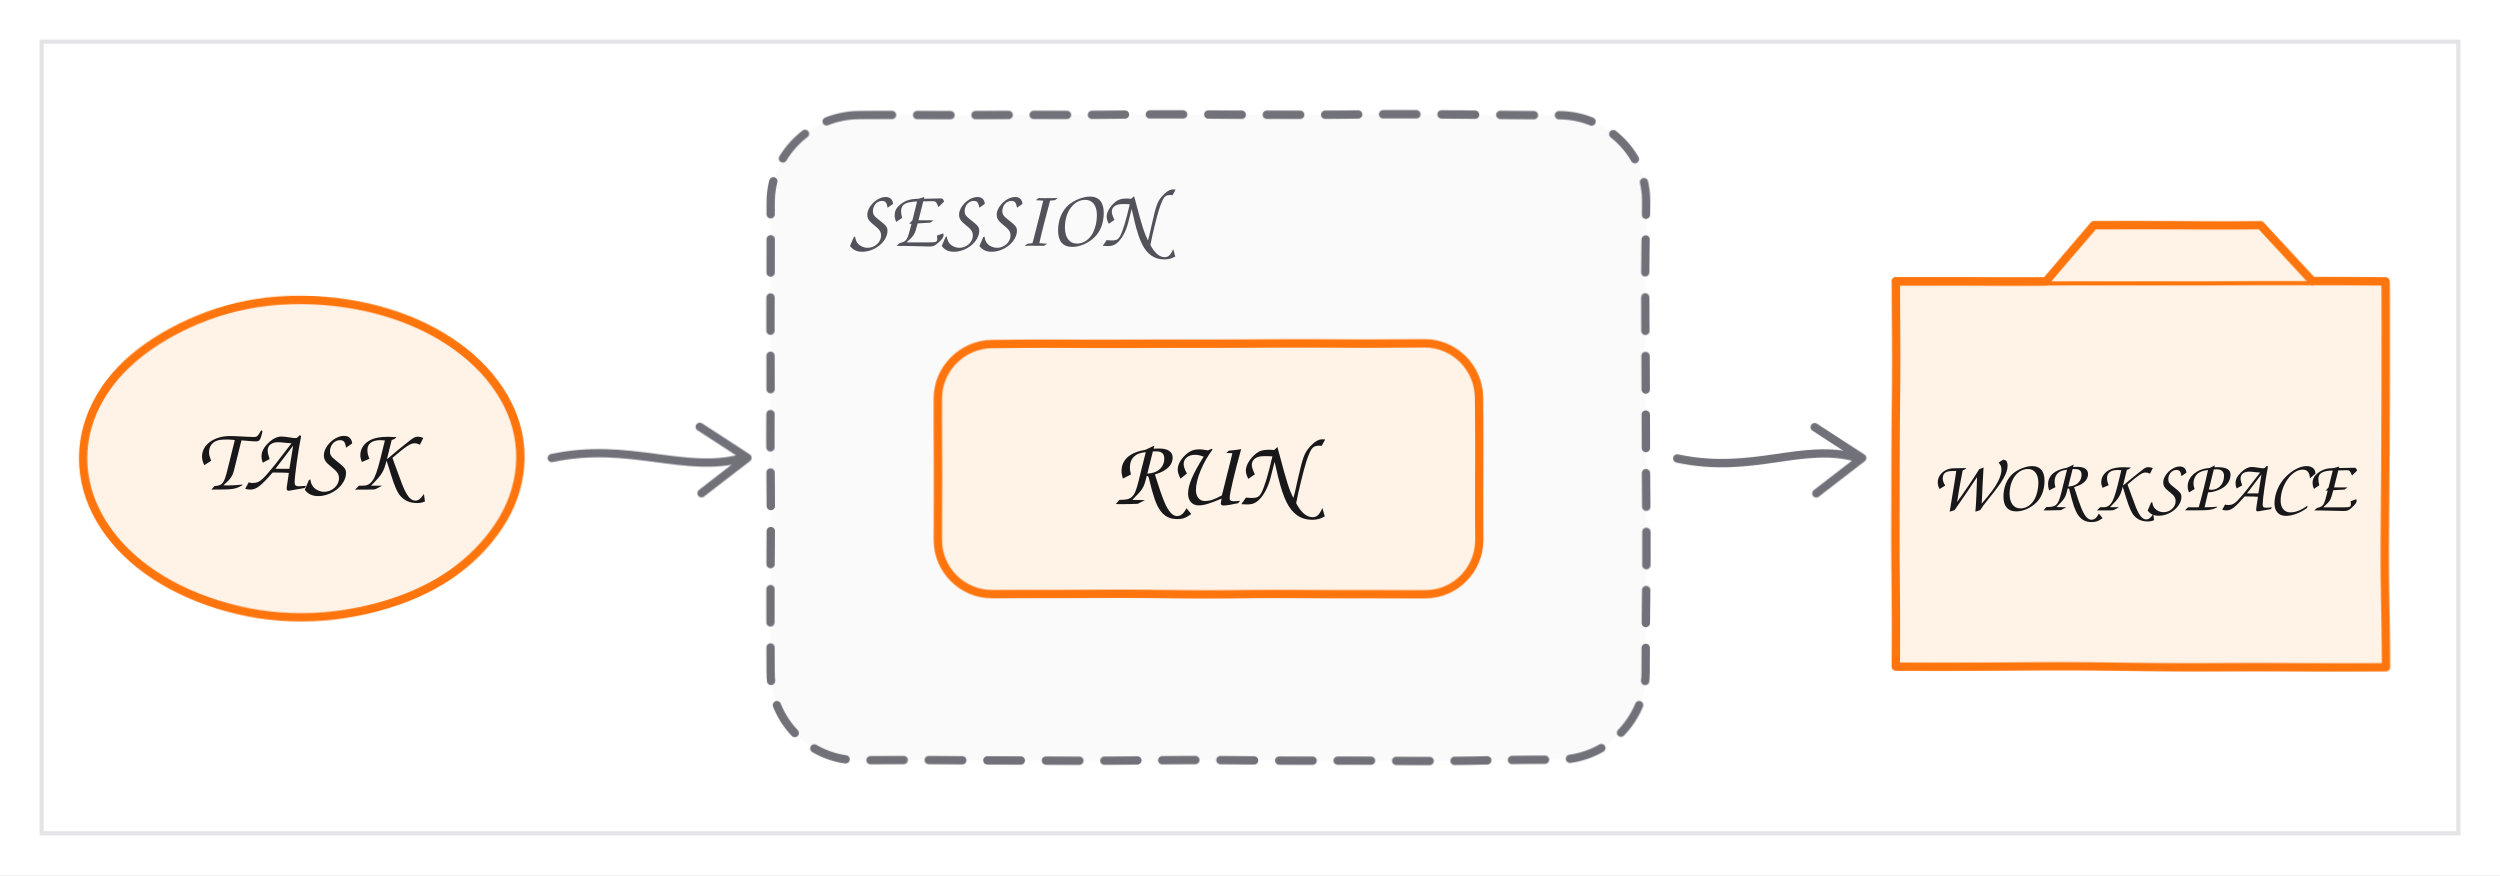
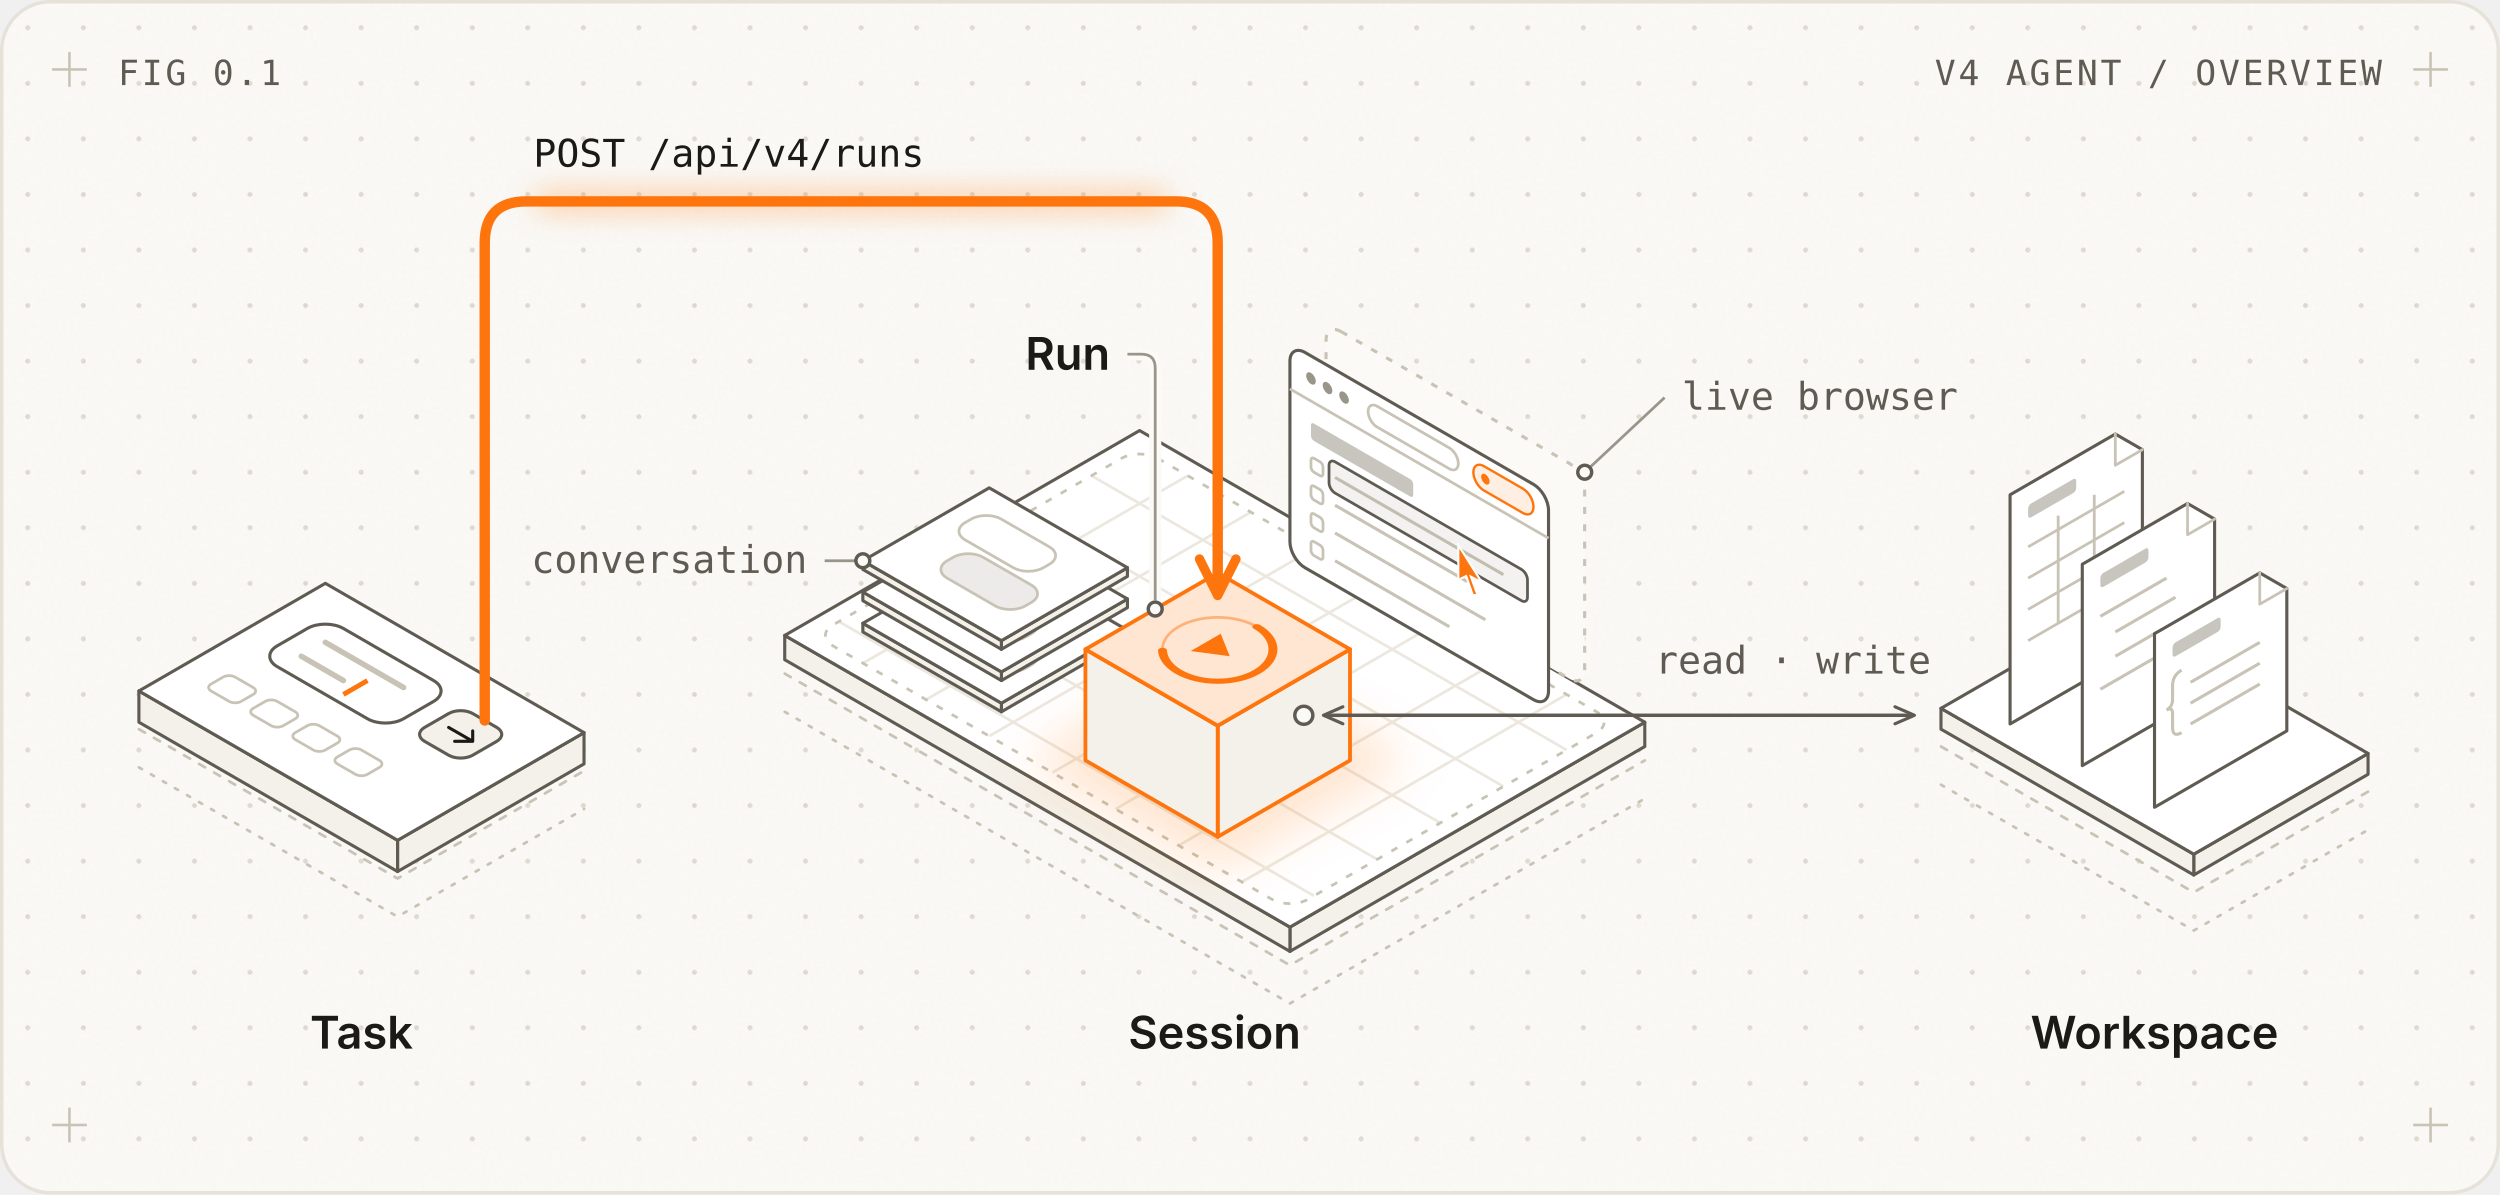
- <svg xmlns="http://www.w3.org/2000/svg" width="1200" height="420" viewBox="0 0 1200 420" role="img" aria-labelledby="title desc">
+ <svg xmlns="http://www.w3.org/2000/svg" viewBox="0 0 720 344" width="720" height="344" role="img" aria-labelledby="t d" fill="none">
+   <style>.s{font-family:Geist, Inter, -apple-system, BlinkMacSystemFont, 'Segoe UI', Helvetica, Arial, sans-serif}.m{font-family:'Geist Mono', ui-monospace, SFMono-Regular, Menlo, monospace}text{font-kerning:normal}@keyframes blink{0%,49%{stroke-opacity:1;fill-opacity:1}50%,100%{stroke-opacity:0;fill-opacity:0}}@keyframes cur{0%,100%{transform:translate(0,0)}40%,60%{transform:translate(-30px,9px)}}@media (prefers-reduced-motion:no-preference){.caret{animation:blink 1.1s step-end infinite}.live{animation:blink 1.6s step-end infinite}.cur{animation:cur 6s ease-in-out infinite}}@keyframes wr{0%,5.9%{transform:translate(385.5px,206.0px);fill-opacity:0;stroke-opacity:0}6.00%{transform:translate(385.5px,206.0px);fill-opacity:1;stroke-opacity:1}20.00%{transform:translate(545.0px,206.0px);fill-opacity:1;stroke-opacity:1}20.10%,100%{transform:translate(545.0px,206.0px);fill-opacity:0;stroke-opacity:0}}@media (prefers-reduced-motion:no-preference){.wr{animation:wr 12s linear infinite}}@keyframes rd{0%,27.9%{transform:translate(545.0px,206.0px);fill-opacity:0;stroke-opacity:0}28.00%{transform:translate(545.0px,206.0px);fill-opacity:1;stroke-opacity:1}42.00%{transform:translate(385.5px,206.0px);fill-opacity:1;stroke-opacity:1}42.10%,100%{transform:translate(385.5px,206.0px);fill-opacity:0;stroke-opacity:0}}@media (prefers-reduced-motion:no-preference){.rd{animation:rd 12s linear infinite}}@keyframes go{0%,75.9%{transform:translate(139.6px,207.5px);fill-opacity:0;stroke-opacity:0}76.00%{transform:translate(139.6px,207.5px);fill-opacity:1;stroke-opacity:1}80.43%{transform:translate(139.6px,58.0px);fill-opacity:1;stroke-opacity:1}86.68%{transform:translate(350.7px,58.0px);fill-opacity:1;stroke-opacity:1}90.00%{transform:translate(350.7px,170.0px);fill-opacity:1;stroke-opacity:1}90.10%,100%{transform:translate(350.7px,170.0px);fill-opacity:0;stroke-opacity:0}}@media (prefers-reduced-motion:no-preference){.go{animation:go 12s linear infinite}}@keyframes back{0%,49.9%{transform:translate(350.7px,170.0px);fill-opacity:0;stroke-opacity:0}50.00%{transform:translate(350.7px,170.0px);fill-opacity:1;stroke-opacity:1}53.79%{transform:translate(350.7px,58.0px);fill-opacity:1;stroke-opacity:1}60.94%{transform:translate(139.6px,58.0px);fill-opacity:1;stroke-opacity:1}66.00%{transform:translate(139.6px,207.5px);fill-opacity:1;stroke-opacity:1}66.10%,100%{transform:translate(139.6px,207.5px);fill-opacity:0;stroke-opacity:0}}@media (prefers-reduced-motion:no-preference){.back{animation:back 12s linear infinite}}@keyframes ring{0%{stroke-dasharray:30 82;stroke-opacity:1}49%,89.9%{stroke-dasharray:82 82;stroke-opacity:1}90%,94.9%{stroke-dasharray:30 82;stroke-opacity:0}95%{stroke-dasharray:22 82;stroke-opacity:1}100%{stroke-dasharray:30 82;stroke-opacity:1}}@keyframes bump2{0%,19.5%{transform:translate(0,0)}21.5%{transform:translate(0,-4px)}25%,100%{transform:translate(0,0)}}@keyframes bump0{0%,25%{transform:translate(0,0)}27%{transform:translate(0,-4px)}30%,100%{transform:translate(0,0)}}@media (prefers-reduced-motion:no-preference){.ring{animation:ring 12s linear infinite}.f2{animation:bump2 12s ease-out infinite}.f0{animation:bump0 12s ease-out infinite}}</style>
  <defs>
-     <filter id="rough">
-       <feTurbulence type="fractalNoise" baseFrequency=".01" numOctaves="2" seed="7" result="noise" />
-       <feDisplacementMap in="SourceGraphic" in2="noise" scale="1.4" />
+     <pattern id="dots" width="16" height="16" patternUnits="userSpaceOnUse">
+       <circle cx="8" cy="8" r="0.7" fill="#DDD8CD" />
+     </pattern>
+     <filter id="grain" x="0" y="0" width="100%" height="100%">
+       <feTurbulence type="fractalNoise" baseFrequency="0.9" numOctaves="2" seed="7" stitchTiles="stitch" />
+       <feColorMatrix values="0 0 0 0 0.5  0 0 0 0 0.5  0 0 0 0 0.5  0 0 0 0.05 0" />
+     </filter>
+     <clipPath id="card">
+       <rect x="0.5" y="0.5" width="719" height="343" rx="14" />
+     </clipPath>
+     <marker id="ah" viewBox="0 0 10 10" refX="8.5" refY="5" markerWidth="7" markerHeight="7" orient="auto-start-reverse">
+       <path d="M1 1.5 L9 5 L1 8.5" stroke="#5F5B53" stroke-width="1.3" fill="none" stroke-linecap="round" stroke-linejoin="round" />
+     </marker>
+     <marker id="ao" viewBox="0 0 10 10" refX="7" refY="5" markerWidth="5" markerHeight="5" orient="auto">
+       <path d="M1 1.5 L8 5 L1 8.5" stroke="#FE750E" stroke-width="1.8" fill="none" stroke-linecap="round" stroke-linejoin="round" />
+     </marker>
+     <filter id="glow" filterUnits="userSpaceOnUse" x="0" y="0" width="720" height="344">
+       <feGaussianBlur stdDeviation="4" />
+     </filter>
+     <filter id="pool" filterUnits="userSpaceOnUse" x="0" y="0" width="720" height="344">
+       <feGaussianBlur stdDeviation="7" />
    </filter>
  </defs>
-   <rect width="1200" height="420" fill="#FFFFFF" />
-   <rect x="20" y="20" width="1160" height="380" fill="none" stroke="#E4E4E7" stroke-width="2" />
-   <g fill="none" stroke-linecap="round" stroke-linejoin="round" filter="url(#rough)">
-     <ellipse cx="145" cy="220" rx="105" ry="76" fill="#FFF3E8" stroke="#FE750E" stroke-width="4" />
-     <path d="M265 220 C302 212 330 228 357 220" stroke="#71717A" stroke-width="4" />
-     <path d="M336 205 L359 220 L337 237" stroke="#71717A" stroke-width="4" />
-     <rect x="370" y="55" width="420" height="310" rx="42" fill="#FAFAFA" stroke="#71717A" stroke-width="4" stroke-dasharray="16 12" />
-     <rect x="450" y="165" width="260" height="120" rx="26" fill="#FFF3E8" stroke="#FE750E" stroke-width="4" />
-     <path d="M805 220 C842 228 865 212 892 220" stroke="#71717A" stroke-width="4" />
-     <path d="M871 205 L894 220 L872 237" stroke="#71717A" stroke-width="4" />
-     <path d="M910 135 L1145 135 L1145 320 L910 320 Z" fill="#FFF3E8" stroke="#FE750E" stroke-width="4" />
-     <path d="M910 135 L982 135 L1005 108 L1085 108 L1110 135" fill="#FFF3E8" stroke="#FE750E" stroke-width="4" />
+   <rect x="0.5" y="0.5" width="719" height="343" rx="14" fill="#FBFAF7" />
+   <g clip-path="url(#card)">
+     <rect width="720" height="344" fill="url(#dots)" />
+     <rect width="720" height="344" filter="url(#grain)" />
  </g>
-   <g font-family="Virgil, Comic Sans MS, cursive">
-     <text x="145" y="235" font-size="44" fill="#18181B" text-anchor="middle">TASK</text>
-     <text x="408" y="118" font-size="40" fill="#52525B">SESSION</text>
-     <text x="580" y="242" font-size="46" fill="#18181B" text-anchor="middle">RUN</text>
-     <text x="1028" y="245" font-size="36" fill="#18181B" text-anchor="middle">WORKSPACE</text>
+   <rect x="0.5" y="0.5" width="719" height="343" rx="14" fill="none" stroke="#E6E2D9" />
+   <path d="M15 20h10M20 15v10" stroke="#C9C3B6" stroke-width="0.75" />
+   <path d="M695 20h10M700 15v10" stroke="#C9C3B6" stroke-width="0.75" />
+   <path d="M15 324h10M20 319v10" stroke="#C9C3B6" stroke-width="0.75" />
+   <path d="M695 324h10M700 319v10" stroke="#C9C3B6" stroke-width="0.75" />
+   <text x="34.0" y="24.5" font-size="10" fill="#5F5B53" letter-spacing="0.08em" class="m">FIG 0.1</text>
+   <text x="686.0" y="24.5" font-size="10" fill="#5F5B53" text-anchor="end" letter-spacing="0.08em" class="m">V4 AGENT / OVERVIEW</text>
+   <polyline points="226.0,194.0 371.5,278.0 473.7,219.0" stroke="#C9C3B6" stroke-width="0.8" stroke-dasharray="2 3" stroke-linejoin="round" stroke-linecap="round" />
+   <polyline points="226.0,205.0 371.5,289.0 473.7,230.0" stroke="#C9C3B6" stroke-width="0.8" stroke-dasharray="1 3" stroke-linejoin="round" stroke-linecap="round" />
+   <polygon points="473.7,208.0 371.5,267.0 371.5,274.0 473.7,215.0" fill="#F4F1EA" stroke="#5F5B53" stroke-width="0.9" stroke-linejoin="round" stroke-linecap="round" />
+   <polygon points="226.0,183.0 371.5,267.0 371.5,274.0 226.0,190.0" fill="#F4F1EA" stroke="#5F5B53" stroke-width="0.9" stroke-linejoin="round" stroke-linecap="round" />
+   <polygon points="328.2,124.0 473.7,208.0 371.5,267.0 226.0,183.0" fill="#FFFFFF" stroke="#5F5B53" stroke-width="0.9" stroke-linejoin="round" stroke-linecap="round" />
+   <g transform="matrix(0.866,0.5,-0.866,0.5,328.2,124.0)">
+     <line x1="21" y1="5" x2="21" y2="113" stroke="#ECE8DF" stroke-width="0.8" vector-effect="non-scaling-stroke" />
+     <line x1="42" y1="5" x2="42" y2="113" stroke="#ECE8DF" stroke-width="0.8" vector-effect="non-scaling-stroke" />
+     <line x1="63" y1="5" x2="63" y2="113" stroke="#ECE8DF" stroke-width="0.8" vector-effect="non-scaling-stroke" />
+     <line x1="84" y1="5" x2="84" y2="113" stroke="#ECE8DF" stroke-width="0.8" vector-effect="non-scaling-stroke" />
+     <line x1="105" y1="5" x2="105" y2="113" stroke="#ECE8DF" stroke-width="0.8" vector-effect="non-scaling-stroke" />
+     <line x1="126" y1="5" x2="126" y2="113" stroke="#ECE8DF" stroke-width="0.8" vector-effect="non-scaling-stroke" />
+     <line x1="147" y1="5" x2="147" y2="113" stroke="#ECE8DF" stroke-width="0.8" vector-effect="non-scaling-stroke" />
+     <line x1="5" y1="21" x2="163" y2="21" stroke="#ECE8DF" stroke-width="0.8" vector-effect="non-scaling-stroke" />
+     <line x1="5" y1="42" x2="163" y2="42" stroke="#ECE8DF" stroke-width="0.8" vector-effect="non-scaling-stroke" />
+     <line x1="5" y1="63" x2="163" y2="63" stroke="#ECE8DF" stroke-width="0.8" vector-effect="non-scaling-stroke" />
+     <line x1="5" y1="84" x2="163" y2="84" stroke="#ECE8DF" stroke-width="0.8" vector-effect="non-scaling-stroke" />
+     <line x1="5" y1="105" x2="163" y2="105" stroke="#ECE8DF" stroke-width="0.8" vector-effect="non-scaling-stroke" />
+     <rect x="5" y="5" width="158" height="108" rx="6" stroke="#C9C3B6" stroke-width="0.8" stroke-dasharray="2 3" vector-effect="non-scaling-stroke" />
  </g>
+   <g transform="matrix(0.866,0.5,0,1,381.9,155.0)">
+     <rect x="0" y="-62" width="86" height="62" rx="5" fill="#FBFAF7" stroke="#C9C3B6" stroke-width="0.9" stroke-dasharray="2 3" vector-effect="non-scaling-stroke" />
+   </g>
+   <g transform="matrix(0.866,0.5,0,1,371.5,161.0)">
+     <rect x="0" y="-62" width="86" height="62" rx="5" fill="#FFFFFF" stroke="#5F5B53" stroke-width="0.9" vector-effect="non-scaling-stroke" />
+     <line x1="0" y1="-49" x2="86" y2="-49" stroke="#C9C3B6" stroke-width="0.8" vector-effect="non-scaling-stroke" />
+     <circle cx="7.0" cy="-55.5" r="1.6" fill="#9A958A" />
+     <circle cx="12.5" cy="-55.5" r="1.6" fill="#9A958A" />
+     <circle cx="18.0" cy="-55.5" r="1.6" fill="#9A958A" />
+     <rect x="26" y="-58.5" width="30" height="6" rx="3" stroke="#C9C3B6" stroke-width="0.8" vector-effect="non-scaling-stroke" />
+     <rect x="61" y="-59" width="20" height="7" rx="3.5" fill="#FE750E" fill-opacity=".12" stroke="#FE750E" stroke-width="0.7" vector-effect="non-scaling-stroke" />
+     <circle class="live" cx="65" cy="-55.5" r="1.4" fill="#FE750E" />
+     <rect x="7" y="-43" width="34" height="5" rx="1" fill="#9A958A" fill-opacity=".55" />
+     <rect x="7" y="-33" width="4" height="4" rx="1" stroke="#C9C3B6" stroke-width="0.8" vector-effect="non-scaling-stroke" />
+     <line x1="15" y1="-31" x2="71" y2="-31" stroke="#C9C3B6" stroke-width="0.9" vector-effect="non-scaling-stroke" />
+     <rect x="7" y="-25" width="4" height="4" rx="1" stroke="#C9C3B6" stroke-width="0.8" vector-effect="non-scaling-stroke" />
+     <line x1="15" y1="-23" x2="59" y2="-23" stroke="#C9C3B6" stroke-width="0.9" vector-effect="non-scaling-stroke" />
+     <rect x="7" y="-17" width="4" height="4" rx="1" stroke="#C9C3B6" stroke-width="0.8" vector-effect="non-scaling-stroke" />
+     <line x1="15" y1="-15" x2="65" y2="-15" stroke="#C9C3B6" stroke-width="0.9" vector-effect="non-scaling-stroke" />
+     <rect x="7" y="-9" width="4" height="4" rx="1" stroke="#C9C3B6" stroke-width="0.8" vector-effect="non-scaling-stroke" />
+     <line x1="15" y1="-7" x2="53" y2="-7" stroke="#C9C3B6" stroke-width="0.9" vector-effect="non-scaling-stroke" />
+     <rect x="13" y="-35.5" width="66" height="9" rx="2" fill="#9A958A" fill-opacity=".12" stroke="#5F5B53" stroke-width="0.8" vector-effect="non-scaling-stroke" />
+     <path class="cur" d="M56 -32 l0 10 l2.6 -2.4 l2.2 4.4 l1.6 -0.8 l-2.2 -4.2 l3.6 -0.2z" fill="#FE750E" stroke="#FFFFFF" stroke-width="0.6" vector-effect="non-scaling-stroke" />
+   </g>
+   <g class="turn0">
+     <polygon points="324.7,181.5 288.4,202.5 288.4,205.0 324.7,184.0" fill="#F4F1EA" stroke="#5F5B53" stroke-width="0.9" stroke-linejoin="round" stroke-linecap="round" />
+     <polygon points="248.5,179.5 288.4,202.5 288.4,205.0 248.5,182.0" fill="#F4F1EA" stroke="#5F5B53" stroke-width="0.9" stroke-linejoin="round" stroke-linecap="round" />
+     <polygon points="284.9,158.5 324.7,181.5 288.4,202.5 248.5,179.5" fill="#FFFFFF" stroke="#5F5B53" stroke-width="0.9" stroke-linejoin="round" stroke-linecap="round" />
+     <g transform="matrix(0.866,0.5,-0.866,0.5,284.9,158.5)">
+       <rect x="6" y="7" width="26" height="12" rx="5" stroke="#C9C3B6" stroke-width="0.8" vector-effect="non-scaling-stroke" />
+       <rect x="14" y="21" width="26" height="12" rx="5" fill="#9A958A" fill-opacity=".18" stroke="#C9C3B6" stroke-width="0.8" vector-effect="non-scaling-stroke" />
+     </g>
+   </g>
+   <g class="turn1">
+     <polygon points="324.7,172.5 288.4,193.5 288.4,196.0 324.7,175.0" fill="#F4F1EA" stroke="#5F5B53" stroke-width="0.9" stroke-linejoin="round" stroke-linecap="round" />
+     <polygon points="248.5,170.5 288.4,193.5 288.4,196.0 248.5,173.0" fill="#F4F1EA" stroke="#5F5B53" stroke-width="0.9" stroke-linejoin="round" stroke-linecap="round" />
+     <polygon points="284.9,149.5 324.7,172.5 288.4,193.5 248.5,170.5" fill="#FFFFFF" stroke="#5F5B53" stroke-width="0.9" stroke-linejoin="round" stroke-linecap="round" />
+     <g transform="matrix(0.866,0.5,-0.866,0.5,284.9,149.5)">
+       <rect x="6" y="7" width="26" height="12" rx="5" stroke="#C9C3B6" stroke-width="0.8" vector-effect="non-scaling-stroke" />
+       <rect x="14" y="21" width="26" height="12" rx="5" fill="#9A958A" fill-opacity=".18" stroke="#C9C3B6" stroke-width="0.8" vector-effect="non-scaling-stroke" />
+     </g>
+   </g>
+   <g class="turn2">
+     <polygon points="324.7,163.5 288.4,184.5 288.4,187.0 324.7,166.0" fill="#F4F1EA" stroke="#5F5B53" stroke-width="0.9" stroke-linejoin="round" stroke-linecap="round" />
+     <polygon points="248.5,161.5 288.4,184.5 288.4,187.0 248.5,164.0" fill="#F4F1EA" stroke="#5F5B53" stroke-width="0.9" stroke-linejoin="round" stroke-linecap="round" />
+     <polygon points="284.9,140.5 324.7,163.5 288.4,184.5 248.5,161.5" fill="#FFFFFF" stroke="#5F5B53" stroke-width="0.9" stroke-linejoin="round" stroke-linecap="round" />
+     <g transform="matrix(0.866,0.5,-0.866,0.5,284.9,140.5)">
+       <rect x="6" y="7" width="26" height="12" rx="5" stroke="#C9C3B6" stroke-width="0.8" vector-effect="non-scaling-stroke" />
+       <rect x="14" y="21" width="26" height="12" rx="5" fill="#9A958A" fill-opacity=".18" stroke="#C9C3B6" stroke-width="0.8" vector-effect="non-scaling-stroke" />
+     </g>
+   </g>
+   <polygon points="350.7,187.0 406.1,219.0 350.7,251.0 295.3,219.0" fill="#FE750E" fill-opacity="0.19" filter="url(#pool)" />
+   <polygon points="388.8,187.0 350.7,209.0 350.7,241.0 388.8,219.0" fill="#F4F1EA" stroke="#FE750E" stroke-width="1.1" stroke-linejoin="round" stroke-linecap="round" />
+   <polygon points="312.6,187.0 350.7,209.0 350.7,241.0 312.6,219.0" fill="#F4F1EA" stroke="#FE750E" stroke-width="1.1" stroke-linejoin="round" stroke-linecap="round" />
+   <polygon points="350.7,165.0 388.8,187.0 350.7,209.0 312.6,187.0" fill="#FFE6D2" stroke="#FE750E" stroke-width="1.1" stroke-linejoin="round" stroke-linecap="round" />
+   <g transform="matrix(0.866,0.5,-0.866,0.5,350.7,165.0)">
+     <circle cx="22.0" cy="22.0" r="13" stroke="#FE750E" stroke-width="0.8" stroke-opacity=".45" vector-effect="non-scaling-stroke" />
+     <circle class="ring" cx="22.0" cy="22.0" r="13" stroke="#FE750E" stroke-width="2.1" stroke-linecap="round" stroke-dasharray="50.6 81.7" transform="rotate(-90 22.0 22.0)" />
+     <path d="M18.0 17.0 l8 5 l-8 5z" fill="#FE750E" />
+   </g>
+   <path d="M237.5 161.5 L248.5 161.5" stroke="#9A958A" stroke-width="0.8" />
+   <circle cx="248.5" cy="161.5" r="2" fill="#FBFAF7" stroke="#5F5B53" stroke-width="1" />
+   <text x="232.5" y="165.0" font-size="11" fill="#5F5B53" text-anchor="end" class="m">conversation</text>
+   <path d="M479.4 114.5 L456.4 136.0" stroke="#9A958A" stroke-width="0.8" />
+   <circle cx="456.4" cy="136.0" r="2" fill="#FBFAF7" stroke="#5F5B53" stroke-width="1" />
+   <text x="484.4" y="118.0" font-size="11" fill="#5F5B53" class="m">live browser</text>
+   <polyline points="40.0,210.0 114.5,253.0 168.2,222.0" stroke="#C9C3B6" stroke-width="0.8" stroke-dasharray="2 3" stroke-linejoin="round" stroke-linecap="round" />
+   <polyline points="40.0,221.0 114.5,264.0 168.2,233.0" stroke="#C9C3B6" stroke-width="0.8" stroke-dasharray="1 3" stroke-linejoin="round" stroke-linecap="round" />
+   <polygon points="168.2,211.0 114.5,242.0 114.5,251.0 168.2,220.0" fill="#F4F1EA" stroke="#5F5B53" stroke-width="0.9" stroke-linejoin="round" stroke-linecap="round" />
+   <polygon points="40.0,199.0 114.5,242.0 114.5,251.0 40.0,208.0" fill="#F4F1EA" stroke="#5F5B53" stroke-width="0.9" stroke-linejoin="round" stroke-linecap="round" />
+   <polygon points="93.7,168.0 168.2,211.0 114.5,242.0 40.0,199.0" fill="#FFFFFF" stroke="#5F5B53" stroke-width="0.9" stroke-linejoin="round" stroke-linecap="round" />
+   <g transform="matrix(0.866,0.5,-0.866,0.5,93.7,168.0)">
+     <rect x="10" y="10" width="42" height="22" rx="6" stroke="#5F5B53" stroke-width="0.9" vector-effect="non-scaling-stroke" />
+     <line x1="17" y1="17" x2="43" y2="17" stroke="#C9C3B6" stroke-width="1.6" stroke-linecap="round" vector-effect="non-scaling-stroke" />
+     <line x1="17" y1="25" x2="31" y2="25" stroke="#C9C3B6" stroke-width="1.6" stroke-linecap="round" vector-effect="non-scaling-stroke" />
+     <line class="caret" x1="35" y1="21" x2="35" y2="29" stroke="#FE750E" stroke-width="1.4" vector-effect="non-scaling-stroke" />
+     <rect x="58" y="13" width="16" height="16" rx="4" fill="#F4F1EA" stroke="#5F5B53" stroke-width="0.9" vector-effect="non-scaling-stroke" />
+     <path d="M62 21h8m-3 -3l3 3l-3 3" stroke="#1B1A17" stroke-width="0.9" stroke-linejoin="round" stroke-linecap="round" vector-effect="non-scaling-stroke" />
+     <rect x="10" y="42" width="10" height="8" rx="2" stroke="#C9C3B6" stroke-width="0.8" vector-effect="non-scaling-stroke" />
+     <rect x="24" y="42" width="10" height="8" rx="2" stroke="#C9C3B6" stroke-width="0.8" vector-effect="non-scaling-stroke" />
+     <rect x="38" y="42" width="10" height="8" rx="2" stroke="#C9C3B6" stroke-width="0.8" vector-effect="non-scaling-stroke" />
+     <rect x="52" y="42" width="10" height="8" rx="2" stroke="#C9C3B6" stroke-width="0.8" vector-effect="non-scaling-stroke" />
+   </g>
+   <polyline points="559.0,215.0 631.8,257.0 682.0,228.0" stroke="#C9C3B6" stroke-width="0.8" stroke-dasharray="2 3" stroke-linejoin="round" stroke-linecap="round" />
+   <polyline points="559.0,226.0 631.8,268.0 682.0,239.0" stroke="#C9C3B6" stroke-width="0.8" stroke-dasharray="1 3" stroke-linejoin="round" stroke-linecap="round" />
+   <polygon points="682.0,217.0 631.8,246.0 631.8,252.0 682.0,223.0" fill="#F4F1EA" stroke="#5F5B53" stroke-width="0.9" stroke-linejoin="round" stroke-linecap="round" />
+   <polygon points="559.0,204.0 631.8,246.0 631.8,252.0 559.0,210.0" fill="#F4F1EA" stroke="#5F5B53" stroke-width="0.9" stroke-linejoin="round" stroke-linecap="round" />
+   <polygon points="609.3,175.0 682.0,217.0 631.8,246.0 559.0,204.0" fill="#FFFFFF" stroke="#5F5B53" stroke-width="0.9" stroke-linejoin="round" stroke-linecap="round" />
+   <g class="f0">
+     <g transform="matrix(0.866,-0.5,0,1,578.9,208.5)">
+       <path d="M0 0 V-66 H35 L44 -57 V0 Z" fill="#FFFFFF" stroke="#5F5B53" stroke-width="0.9" stroke-linejoin="round" stroke-linecap="round" vector-effect="non-scaling-stroke" />
+       <path d="M35 -66 V-57 H44" stroke="#C9C3B6" stroke-width="0.8" stroke-linejoin="round" stroke-linecap="round" vector-effect="non-scaling-stroke" />
+       <rect x="6" y="-60" width="16" height="4" rx="1" fill="#9A958A" fill-opacity=".55" />
+       <line x1="6" y1="-48" x2="38" y2="-48" stroke="#C9C3B6" stroke-width="0.8" vector-effect="non-scaling-stroke" />
+       <line x1="6" y1="-39" x2="38" y2="-39" stroke="#C9C3B6" stroke-width="0.8" vector-effect="non-scaling-stroke" />
+       <line x1="6" y1="-30" x2="38" y2="-30" stroke="#C9C3B6" stroke-width="0.8" vector-effect="non-scaling-stroke" />
+       <line x1="6" y1="-21" x2="38" y2="-21" stroke="#C9C3B6" stroke-width="0.8" vector-effect="non-scaling-stroke" />
+       <line x1="16" y1="-52" x2="16" y2="-21" stroke="#C9C3B6" stroke-width="0.8" vector-effect="non-scaling-stroke" />
+       <line x1="28" y1="-52" x2="28" y2="-21" stroke="#C9C3B6" stroke-width="0.8" vector-effect="non-scaling-stroke" />
+     </g>
+   </g>
+   <g class="f1">
+     <g transform="matrix(0.866,-0.5,0,1,599.7,220.5)">
+       <path d="M0 0 V-58 H35 L44 -49 V0 Z" fill="#FFFFFF" stroke="#5F5B53" stroke-width="0.9" stroke-linejoin="round" stroke-linecap="round" vector-effect="non-scaling-stroke" />
+       <path d="M35 -58 V-49 H44" stroke="#C9C3B6" stroke-width="0.8" stroke-linejoin="round" stroke-linecap="round" vector-effect="non-scaling-stroke" />
+       <rect x="6" y="-52" width="16" height="4" rx="1" fill="#9A958A" fill-opacity=".55" />
+       <line x1="6" y1="-40" x2="28" y2="-40" stroke="#C9C3B6" stroke-width="0.9" vector-effect="non-scaling-stroke" />
+       <line x1="11" y1="-33" x2="31" y2="-33" stroke="#C9C3B6" stroke-width="0.9" vector-effect="non-scaling-stroke" />
+       <line x1="11" y1="-26" x2="25" y2="-26" stroke="#C9C3B6" stroke-width="0.9" vector-effect="non-scaling-stroke" />
+       <line x1="6" y1="-19" x2="24" y2="-19" stroke="#C9C3B6" stroke-width="0.9" vector-effect="non-scaling-stroke" />
+     </g>
+   </g>
+   <g class="f2">
+     <g transform="matrix(0.866,-0.5,0,1,620.5,232.5)">
+       <path d="M0 0 V-50 H35 L44 -41 V0 Z" fill="#FFFFFF" stroke="#5F5B53" stroke-width="0.9" stroke-linejoin="round" stroke-linecap="round" vector-effect="non-scaling-stroke" />
+       <path d="M35 -50 V-41 H44" stroke="#C9C3B6" stroke-width="0.8" stroke-linejoin="round" stroke-linecap="round" vector-effect="non-scaling-stroke" />
+       <rect x="6" y="-44" width="16" height="4" rx="1" fill="#9A958A" fill-opacity=".55" />
+       <path d="M9 -35 q-3 0 -3 3 v4 q0 2 -2 2 q2 0 2 2 v4 q0 3 3 3" stroke="#C9C3B6" stroke-width="0.9" vector-effect="non-scaling-stroke" />
+       <line x1="12" y1="-30" x2="35" y2="-30" stroke="#C9C3B6" stroke-width="0.9" vector-effect="non-scaling-stroke" />
+       <line x1="12" y1="-24" x2="35" y2="-24" stroke="#C9C3B6" stroke-width="0.9" vector-effect="non-scaling-stroke" />
+       <line x1="12" y1="-18" x2="35" y2="-18" stroke="#C9C3B6" stroke-width="0.9" vector-effect="non-scaling-stroke" />
+     </g>
+   </g>
+   <path d="M381.5 206.0 H551.0" stroke="#5F5B53" stroke-width="1" marker-start="url(#ah)" marker-end="url(#ah)" />
+   <circle cx="375.5" cy="206.0" r="2.6" fill="#FBFAF7" stroke="#5F5B53" stroke-width="1" />
+   <text x="516.4" y="194.0" font-size="11" fill="#5F5B53" text-anchor="middle" class="m">read · write</text>
+   <rect class="wr" x="-3.5" y="-3.5" width="7" height="7" rx="1" fill="#FFFFFF" stroke="#5F5B53" stroke-width="1" fill-opacity="0" stroke-opacity="0" />
+   <rect class="rd" x="-3.5" y="-3.5" width="7" height="7" rx="1" fill="#FFFFFF" stroke="#5F5B53" stroke-width="1" fill-opacity="0" stroke-opacity="0" />
+   <rect x="153.6" y="55.0" width="183.1" height="6" rx="3" fill="#FE750E" fill-opacity="0.35" filter="url(#glow)" />
+   <path d="M139.6 207.5 V70.0 Q139.6 58.0 151.6 58.0 H338.7 Q350.7 58.0 350.7 70.0 V170.0" stroke="#FE750E" stroke-width="3" stroke-linecap="round" stroke-linejoin="round" marker-end="url(#ao)" />
+   <text x="153.6" y="48.0" font-size="11" fill="#1B1A17" class="m">POST /api/v4/runs</text>
+   <circle class="go" r="5" fill="#FE750E" stroke="#FBFAF7" stroke-width="2" fill-opacity="0" stroke-opacity="0" />
+   <circle class="back" r="4" fill="#FBFAF7" stroke="#FE750E" stroke-width="2" fill-opacity="0" stroke-opacity="0" />
+   <text x="319.7" y="106.5" font-size="13" fill="#1B1A17" font-weight="600" text-anchor="end" class="s">Run</text>
+   <path d="M324.7 102.0 H328.7 Q332.7 102.0 332.7 106.0 V172.9" stroke="#FBFAF7" stroke-width="3.5" />
+   <path d="M324.7 102.0 H328.7 Q332.7 102.0 332.7 106.0 V172.9" stroke="#9A958A" stroke-width="0.8" />
+   <circle cx="332.7" cy="175.4" r="2" fill="#FBFAF7" stroke="#5F5B53" stroke-width="1" />
+   <text x="104.1" y="302.0" font-size="13" fill="#1B1A17" font-weight="600" text-anchor="middle" class="s">Task</text>
+   <text x="349.8" y="302.0" font-size="13" fill="#1B1A17" font-weight="600" text-anchor="middle" class="s">Session</text>
+   <text x="620.5" y="302.0" font-size="13" fill="#1B1A17" font-weight="600" text-anchor="middle" class="s">Workspace</text>
</svg>
